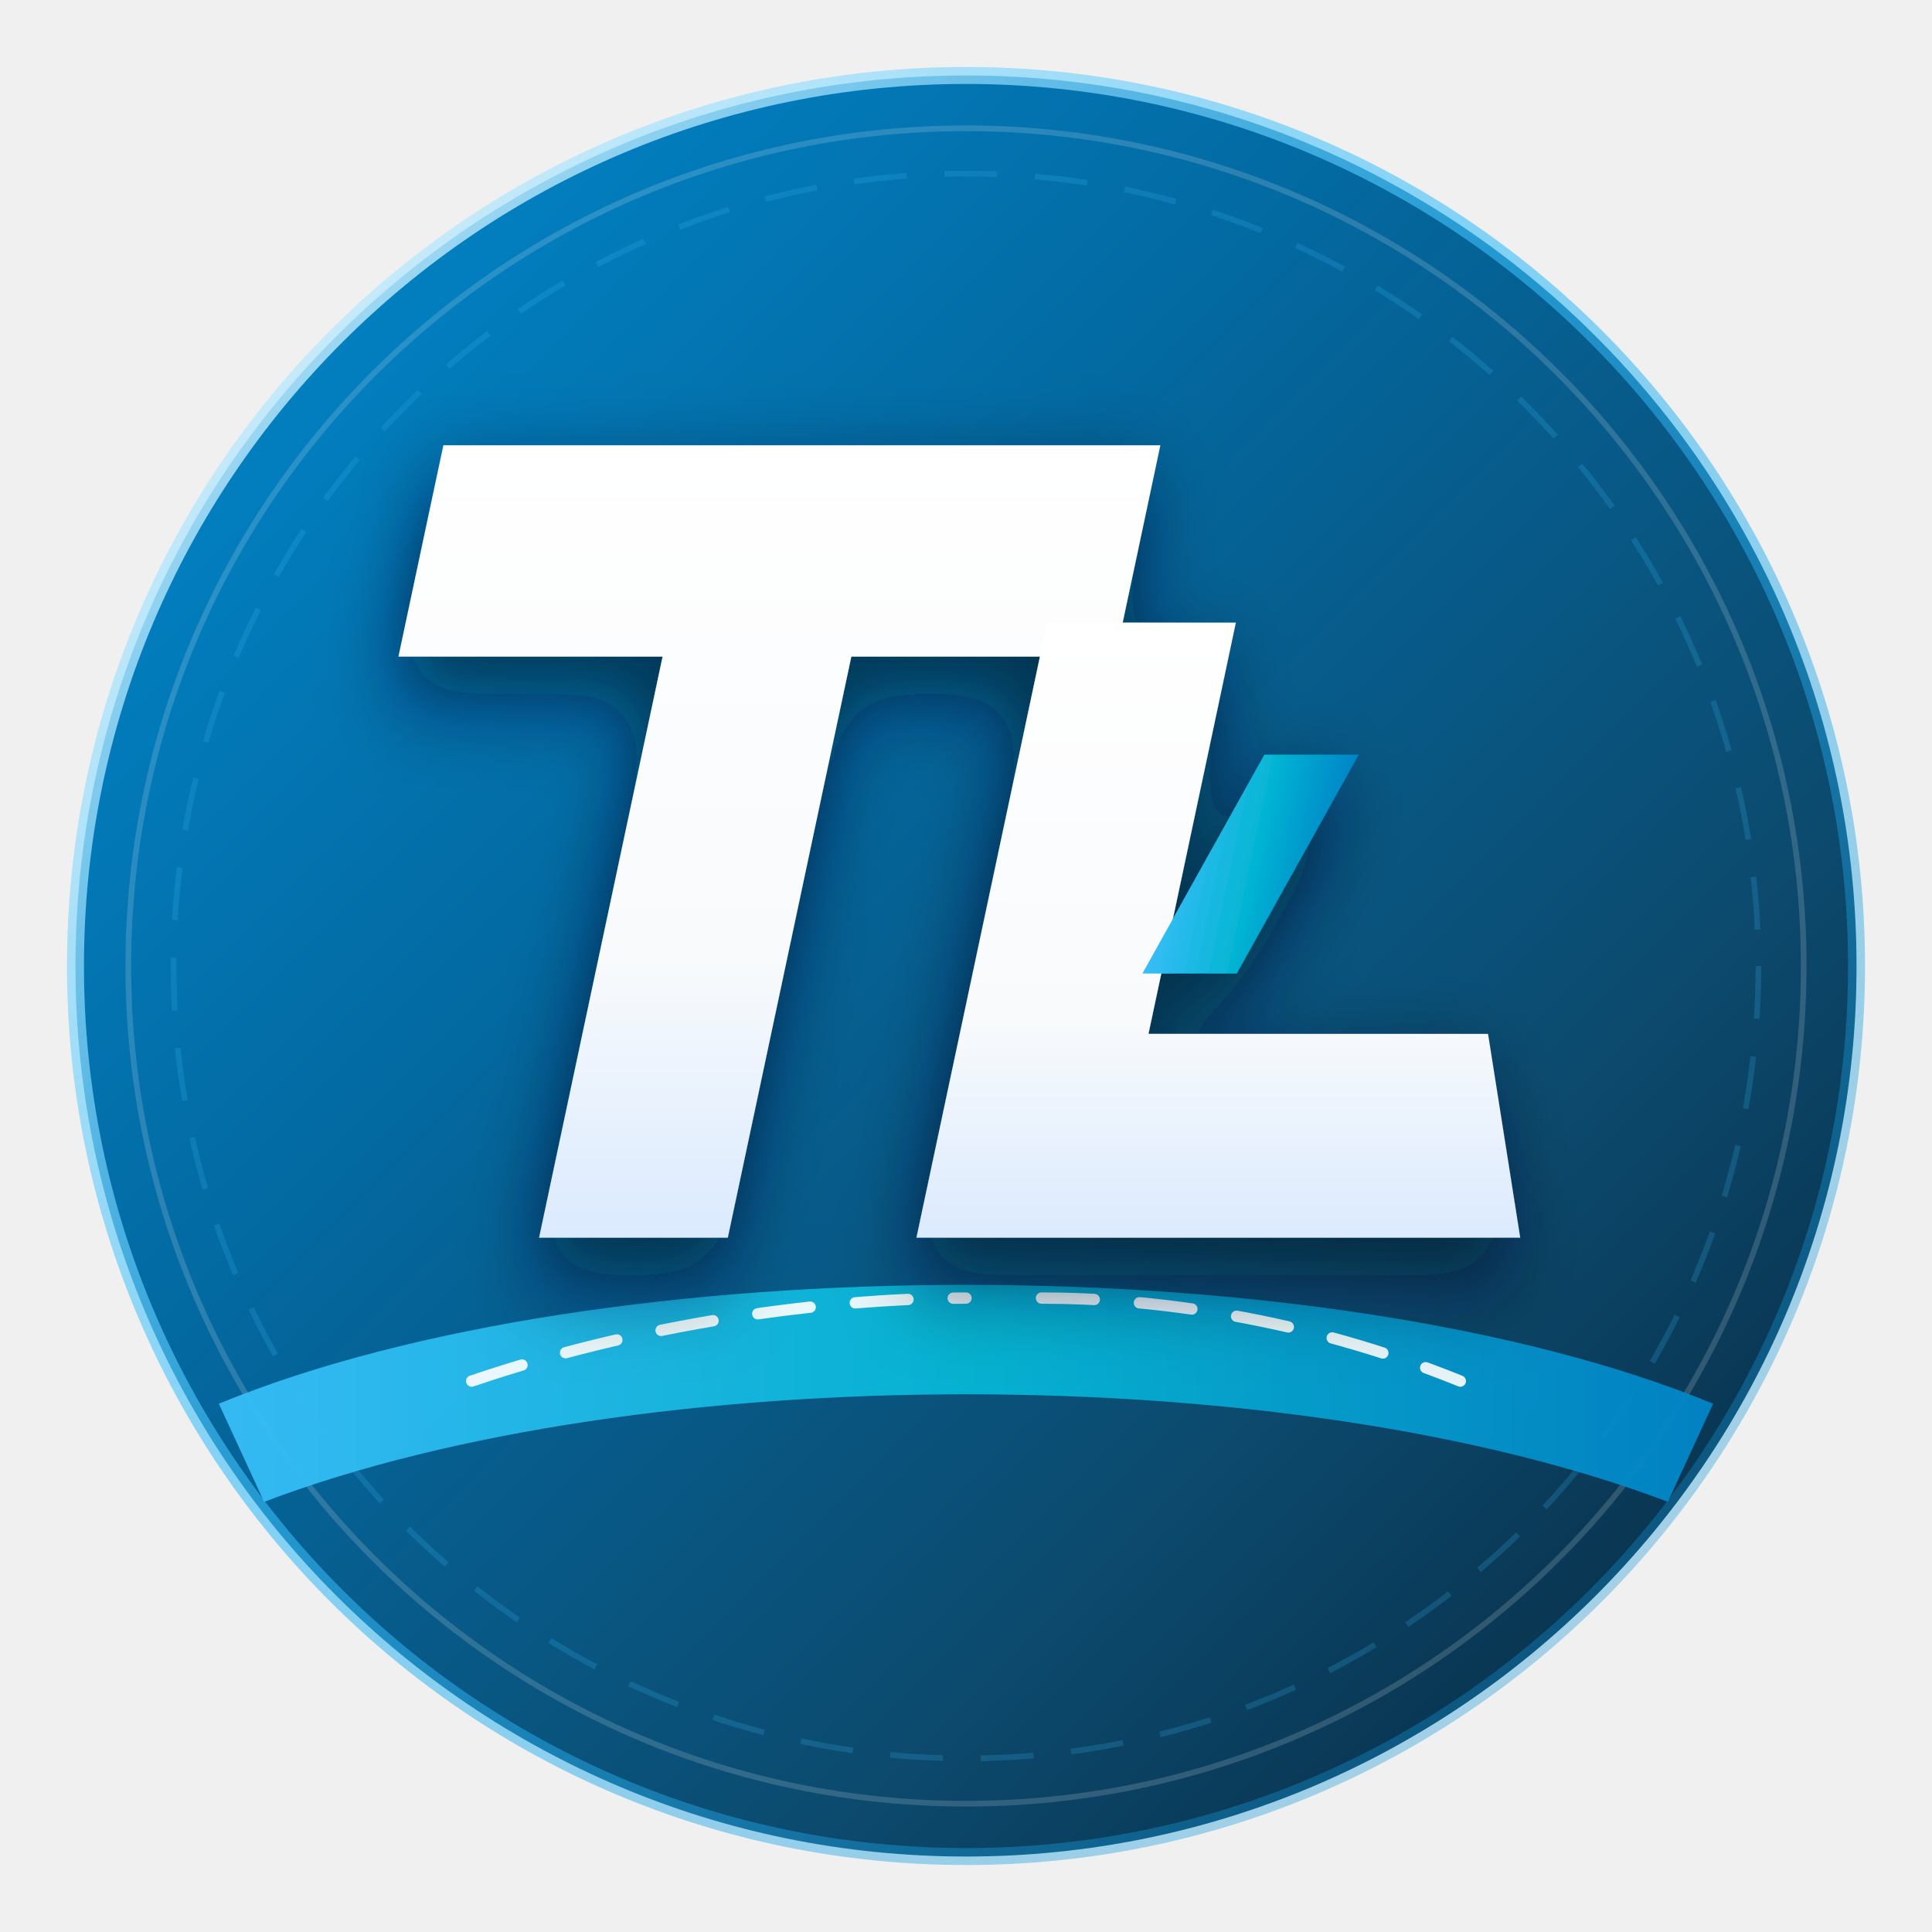
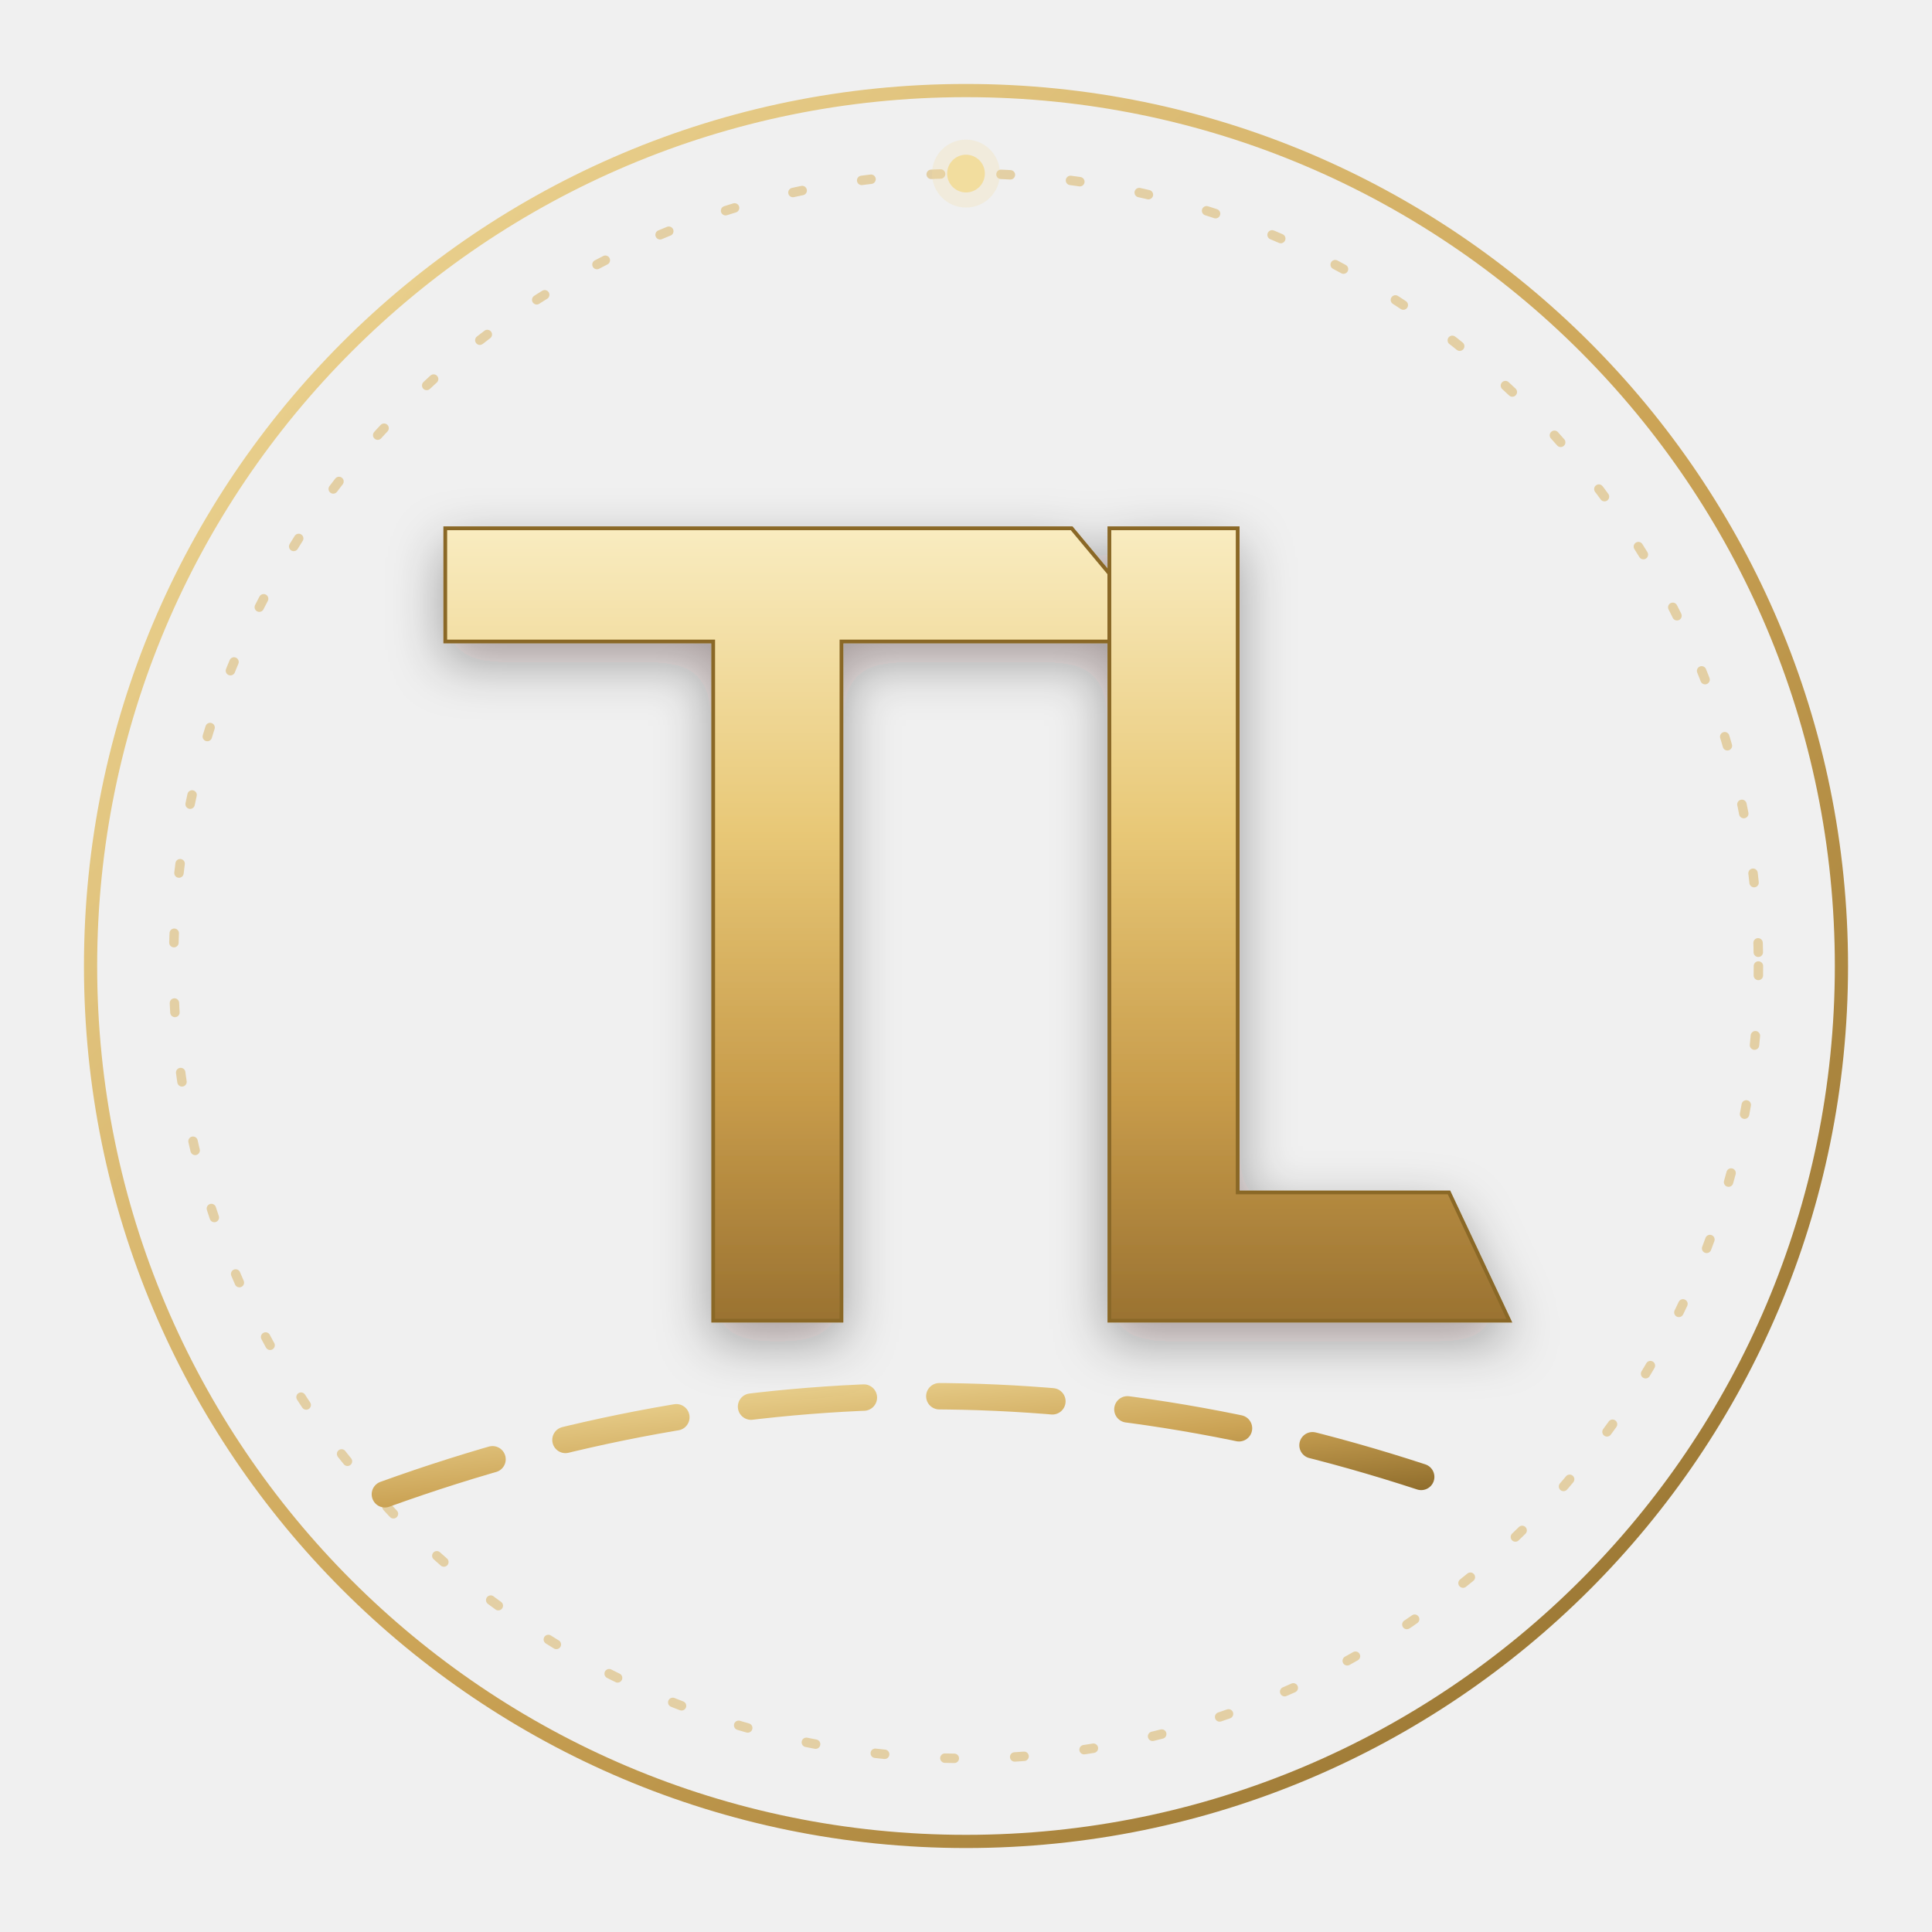
- <svg xmlns="http://www.w3.org/2000/svg" viewBox="0 0 512 512" width="512" height="512">
+ <svg xmlns="http://www.w3.org/2000/svg" viewBox="0 0 512 512" width="512" height="512" role="img">
  <defs>
-     <linearGradient id="medallionBg" x1="10%" y1="10%" x2="90%" y2="90%">
-       <stop offset="0%" stop-color="#0284c7" />
-       <stop offset="35%" stop-color="#0369a1" />
-       <stop offset="75%" stop-color="#0c4a6e" />
-       <stop offset="100%" stop-color="#082f49" />
+     <linearGradient id="gold" x1="0" y1="0" x2="0" y2="1">
+       <stop offset="0%" stop-color="#f9ecc0" />
+       <stop offset="38%" stop-color="#e8c877" />
+       <stop offset="72%" stop-color="#c79b4a" />
+       <stop offset="100%" stop-color="#9a7231" />
    </linearGradient>
-     <linearGradient id="edgeRing" x1="0%" y1="0%" x2="100%" y2="100%">
-       <stop offset="0%" stop-color="#ffffff" stop-opacity="0.95" />
-       <stop offset="45%" stop-color="#38bdf8" stop-opacity="0.6" />
-       <stop offset="100%" stop-color="#0284c7" stop-opacity="0.25" />
+     <linearGradient id="ringGold" x1="0" y1="0" x2="1" y2="1">
+       <stop offset="0%" stop-color="#f2dd9e" />
+       <stop offset="55%" stop-color="#cba355" />
+       <stop offset="100%" stop-color="#8a6828" />
    </linearGradient>
-     <linearGradient id="whiteChrome" x1="0%" y1="0%" x2="0%" y2="100%">
-       <stop offset="0%" stop-color="#ffffff" />
-       <stop offset="65%" stop-color="#f8fafc" />
-       <stop offset="100%" stop-color="#dbeafe" />
-     </linearGradient>
-     <linearGradient id="cyanRibbon" x1="0%" y1="0%" x2="100%" y2="0%">
-       <stop offset="0%" stop-color="#38bdf8" />
-       <stop offset="50%" stop-color="#06b6d4" />
-       <stop offset="100%" stop-color="#0284c7" />
-     </linearGradient>
-     <filter id="badgeShadow" x="-20%" y="-20%" width="140%" height="140%">
-       <feDropShadow dx="0" dy="10" stdDeviation="12" flood-color="#021a29" flood-opacity="0.65" />
+     <filter id="softShadow" x="-20%" y="-20%" width="140%" height="140%">
+       <feDropShadow dx="0" dy="5" stdDeviation="7" flood-color="#1a1206" flood-opacity="0.35" />
    </filter>
  </defs>
-   <circle cx="256" cy="256" r="236" fill="url(#medallionBg)" />
-   <circle cx="256" cy="256" r="236" fill="none" stroke="url(#edgeRing)" stroke-width="4.5" />
-   <circle cx="256" cy="256" r="222" fill="none" stroke="#ffffff" stroke-opacity="0.16" stroke-width="1.5" />
-   <circle cx="256" cy="256" r="210" fill="none" stroke="#38bdf8" stroke-opacity="0.2" stroke-width="1.5" stroke-dasharray="14 10" />
-   <path d="M 58 372             C 160 330 352 330 454 372             L 442 398             C 342 360 170 360 70 398             Z" fill="url(#cyanRibbon)" opacity="0.95" />
-   <path d="M 125 366 C 175 349 225 344 256 344" fill="none" stroke="#ffffff" stroke-width="3" stroke-dasharray="14 12" stroke-linecap="round" opacity="0.9" />
-   <path d="M 276 344 C 305 344 345 349 387 366" fill="none" stroke="#ffffff" stroke-width="3" stroke-dasharray="14 12" stroke-linecap="round" opacity="0.9" />
-   <g transform="translate(242, 238) skewX(-12) translate(-242, -238)" filter="url(#badgeShadow)">
-     <path d="M 92 118               L 282 118               L 282 174               L 212 174               L 212 328               L 162 328               L 162 174               L 92 174               Z" fill="url(#whiteChrome)" />
-     <path d="M 262 165               L 312 165               L 312 274               L 392 274               L 402 274               L 422 328               L 262 328               Z" fill="url(#whiteChrome)" />
-     <polygon points="327,200 352,200 332,258 307,258" fill="url(#cyanRibbon)" />
+   <circle cx="256" cy="256" r="232" fill="none" stroke="url(#ringGold)" stroke-width="3.5" />
+   <circle cx="256" cy="256" r="210" fill="none" stroke="#d9b566" stroke-opacity="0.55" stroke-width="2.5" stroke-dasharray="2.5 16" stroke-linecap="round" />
+   <circle cx="256" cy="46" r="9" fill="#f2dd9e" opacity="0.25" />
+   <circle cx="256" cy="46" r="5" fill="#f2dd9e" />
+   <path d="M102,396 Q246,344 390,396" fill="none" stroke="url(#ringGold)" stroke-width="7" stroke-linecap="round" stroke-dasharray="30 20" />
+   <g filter="url(#softShadow)" stroke="#8a6828" stroke-width="1">
+     <path d="M118,140 H284 L294,152 V170 H223 V350 H189 V170 H118 Z" fill="url(#gold)" />
+     <path d="M294,140 H328 V316 H384 L400,350 H294 Z" fill="url(#gold)" />
  </g>
</svg>
